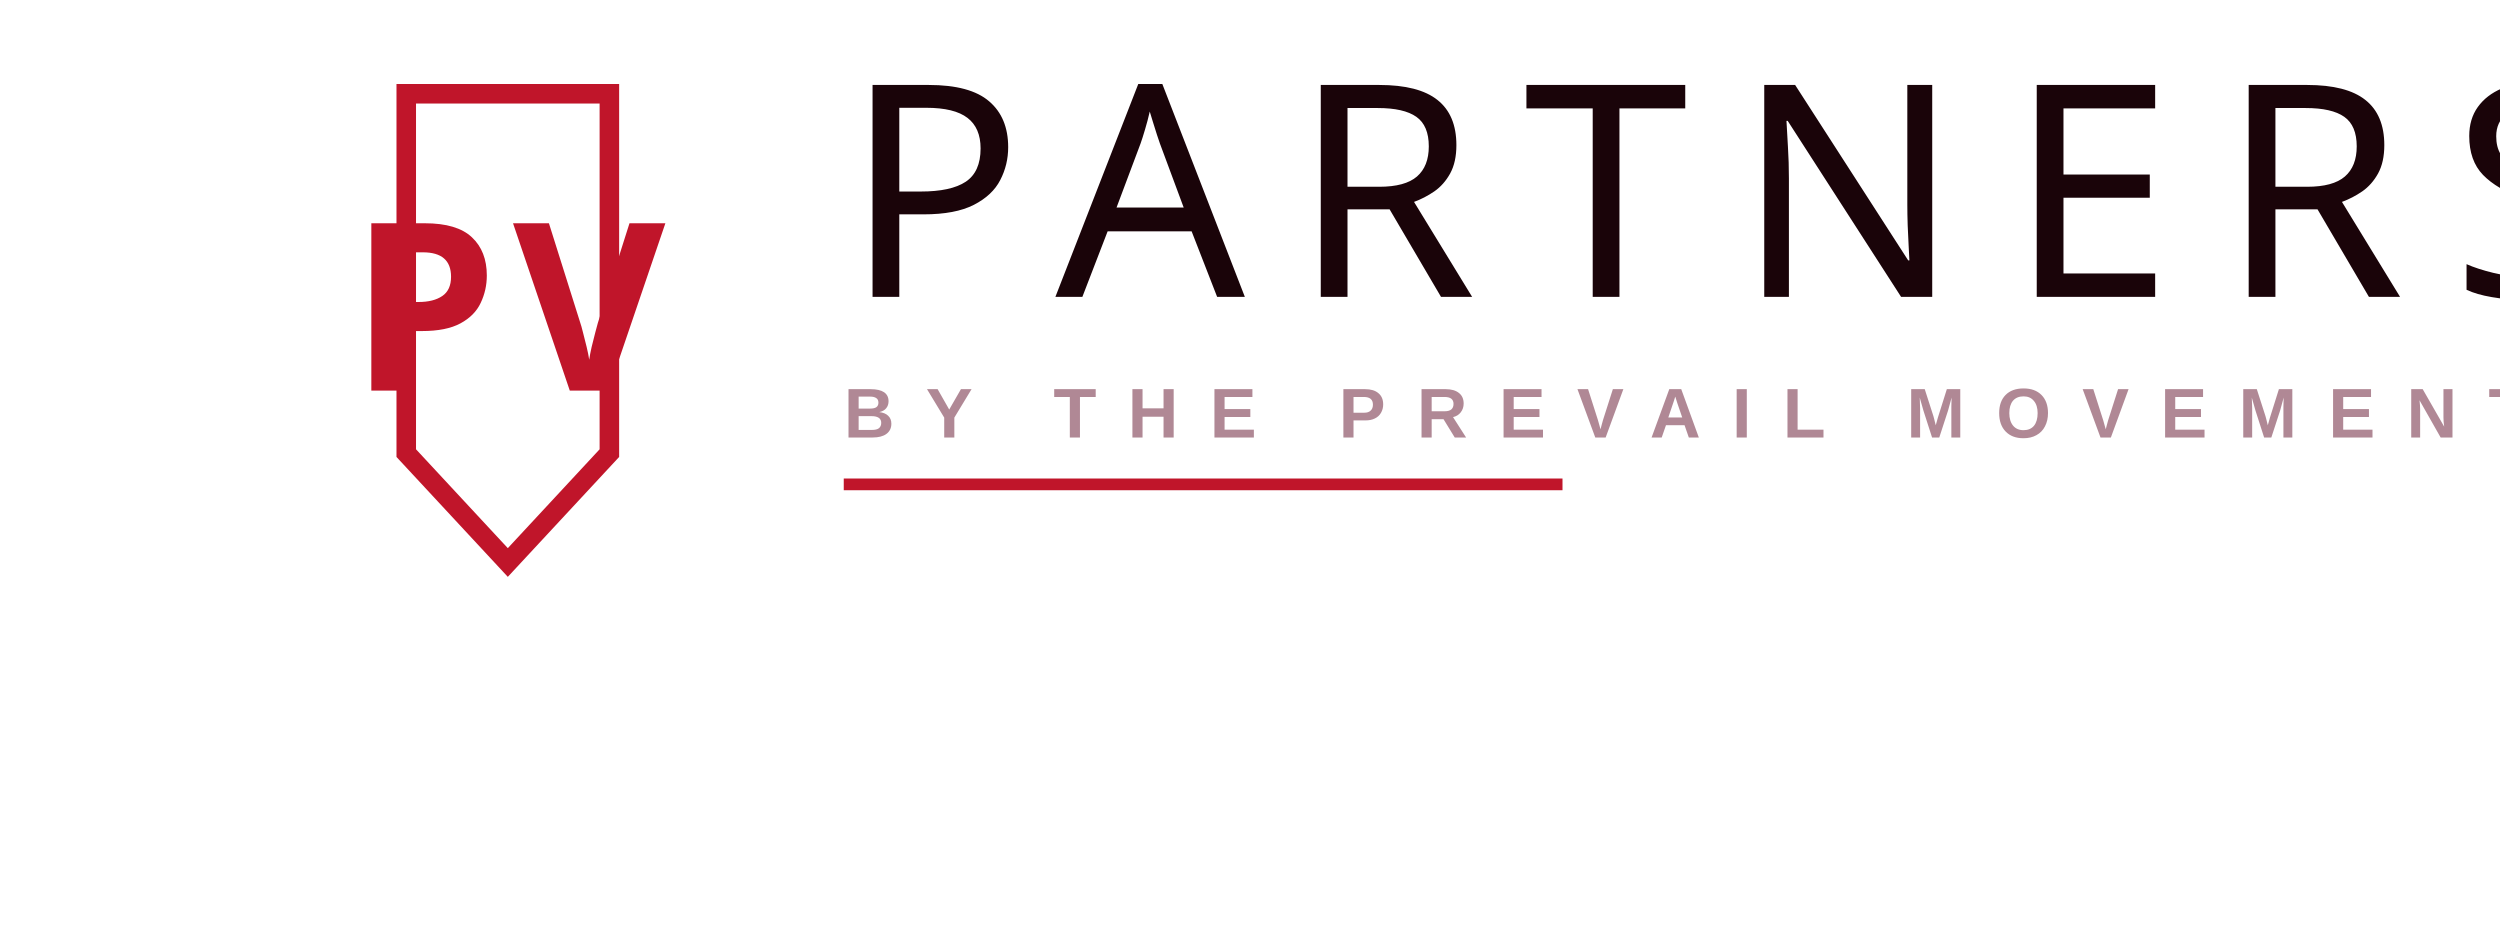
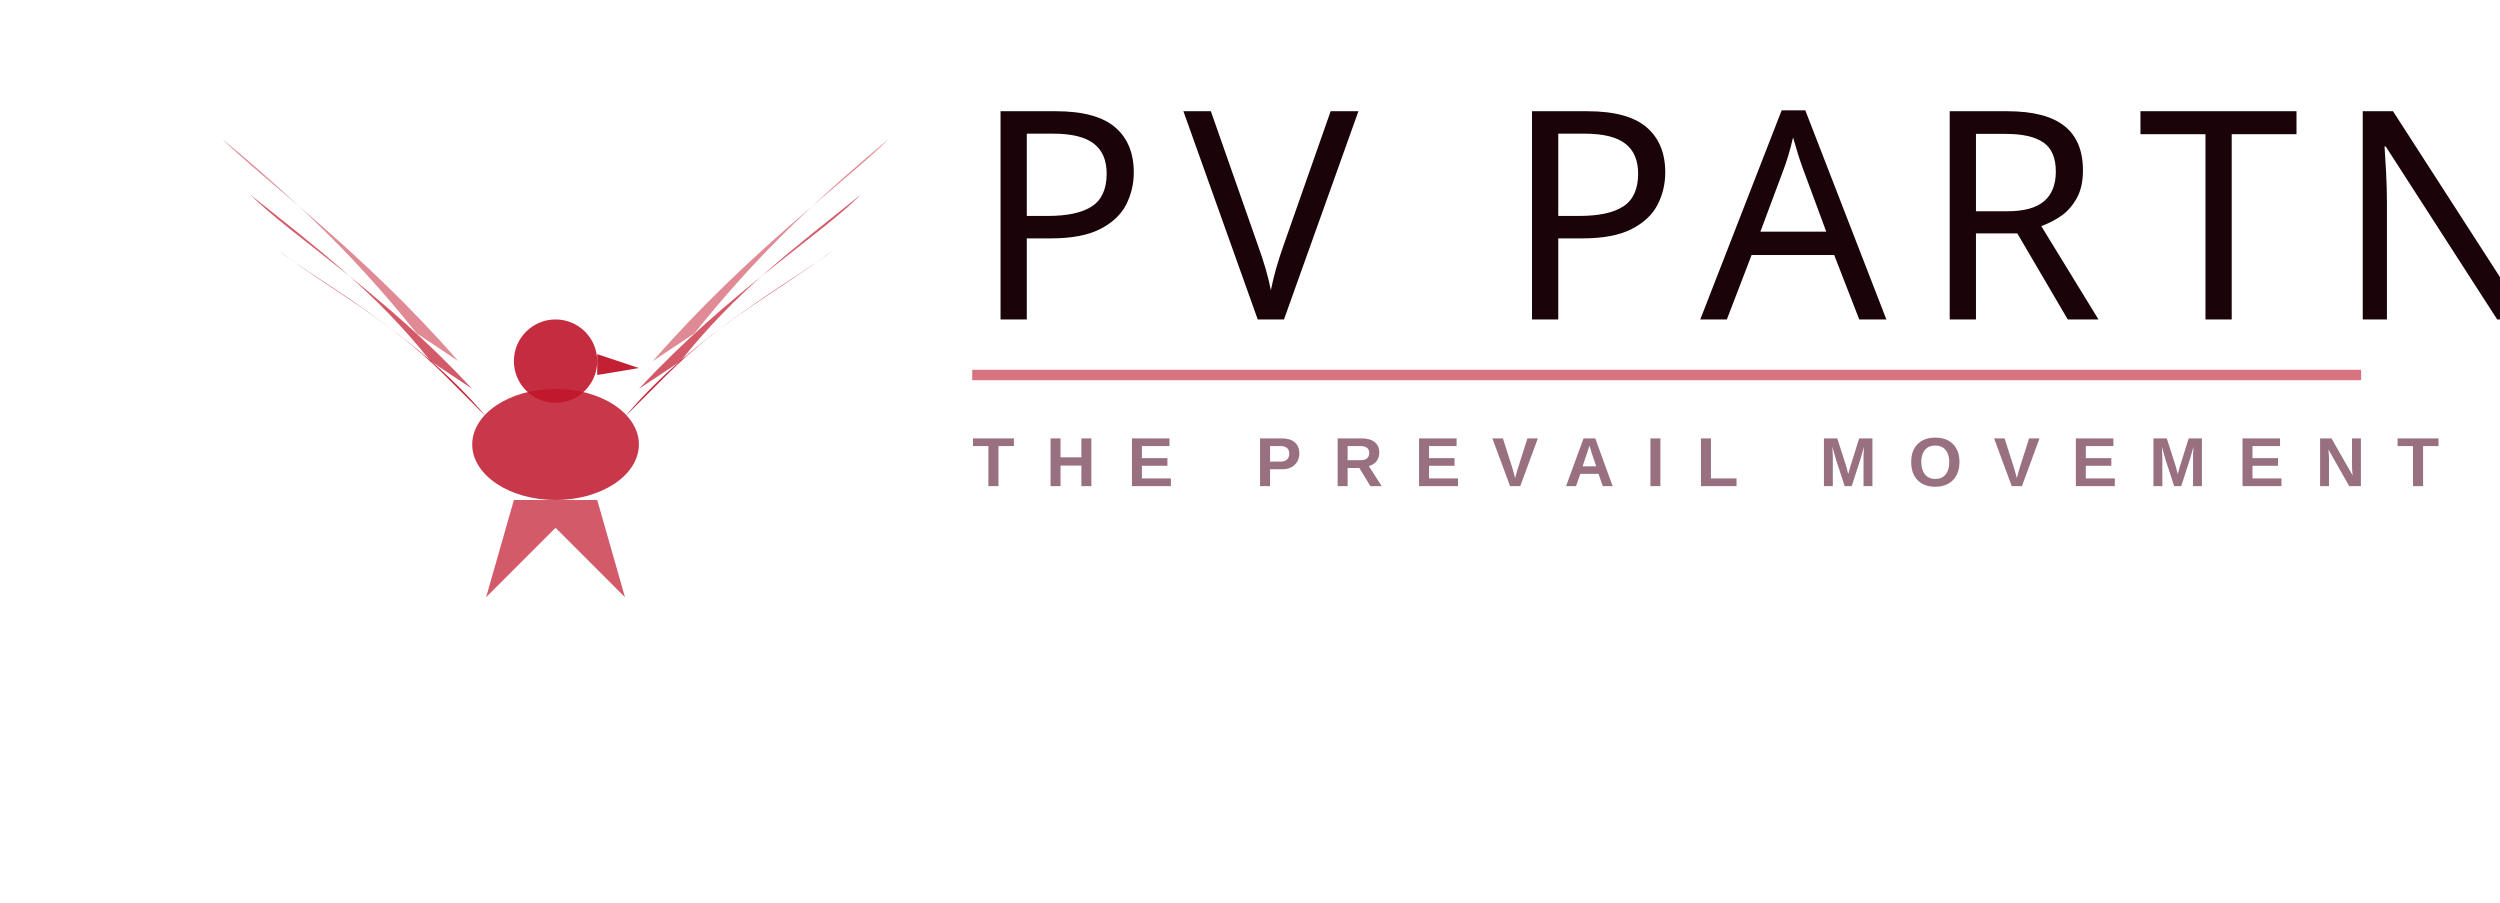
- <svg xmlns="http://www.w3.org/2000/svg" viewBox="0 0 320 120" fill="none">
-   <path d="M52 12 L78 12 L78 58 L65 72 L52 58 Z" stroke="#C0152A" stroke-width="2.5" fill="none" />
-   <text x="65" y="50" text-anchor="middle" font-family="'Bebas Neue', 'Arial Black', sans-serif" font-size="30" font-weight="700" letter-spacing="2" fill="#C0152A">PV</text>
-   <text x="108" y="38" font-family="'Bebas Neue', 'Arial Black', sans-serif" font-size="38" font-weight="400" letter-spacing="6" fill="#1a0409">PARTNERS</text>
-   <text x="108" y="56" font-family="Arial, sans-serif" font-size="9" font-weight="700" letter-spacing="4" fill="#b08895" text-transform="uppercase">BY THE PREVAIL MOVEMENT</text>
-   <line x1="108" y1="62" x2="200" y2="62" stroke="#C0152A" stroke-width="1.5" />
+ <svg xmlns="http://www.w3.org/2000/svg" viewBox="0 0 360 130" fill="none">
+   <g transform="translate(40, 18)" fill="#C0152A">
+     <path d="M30 42 C20 30, 5 22, 0 18 C8 24, 16 28, 24 36 Z" opacity="0.9" />
+     <path d="M28 38 C15 24, 2 16, -4 10 C6 18, 14 24, 22 34 Z" opacity="0.7" />
+     <path d="M26 34 C12 18, -2 8, -8 2 C4 12, 12 20, 20 30 Z" opacity="0.5" />
+     <path d="M50 42 C60 30, 75 22, 80 18 C72 24, 64 28, 56 36 Z" opacity="0.9" />
+     <path d="M52 38 C65 24, 78 16, 84 10 C74 18, 66 24, 58 34 Z" opacity="0.7" />
+     <path d="M54 34 C68 18, 82 8, 88 2 C76 12, 68 20, 60 30 Z" opacity="0.5" />
+     <ellipse cx="40" cy="46" rx="12" ry="8" opacity="0.85" />
+     <circle cx="40" cy="34" r="6" opacity="0.9" />
+     <path d="M46 33 L52 35 L46 36 Z" opacity="0.95" />
+     <path d="M34 54 L30 68 L40 58 L50 68 L46 54 Z" opacity="0.7" />
+   </g>
+   <text x="140" y="46" font-family="'Bebas Neue', 'Impact', 'Arial Black', sans-serif" font-size="42" font-weight="400" letter-spacing="5" fill="#1a0409">PV PARTNERS</text>
+   <line x1="140" y1="54" x2="340" y2="54" stroke="#C0152A" stroke-width="1.5" opacity="0.6" />
+   <text x="140" y="70" font-family="Arial, Helvetica, sans-serif" font-size="10" font-weight="700" letter-spacing="4.5" fill="#997080">THE PREVAIL MOVEMENT</text>
</svg>
